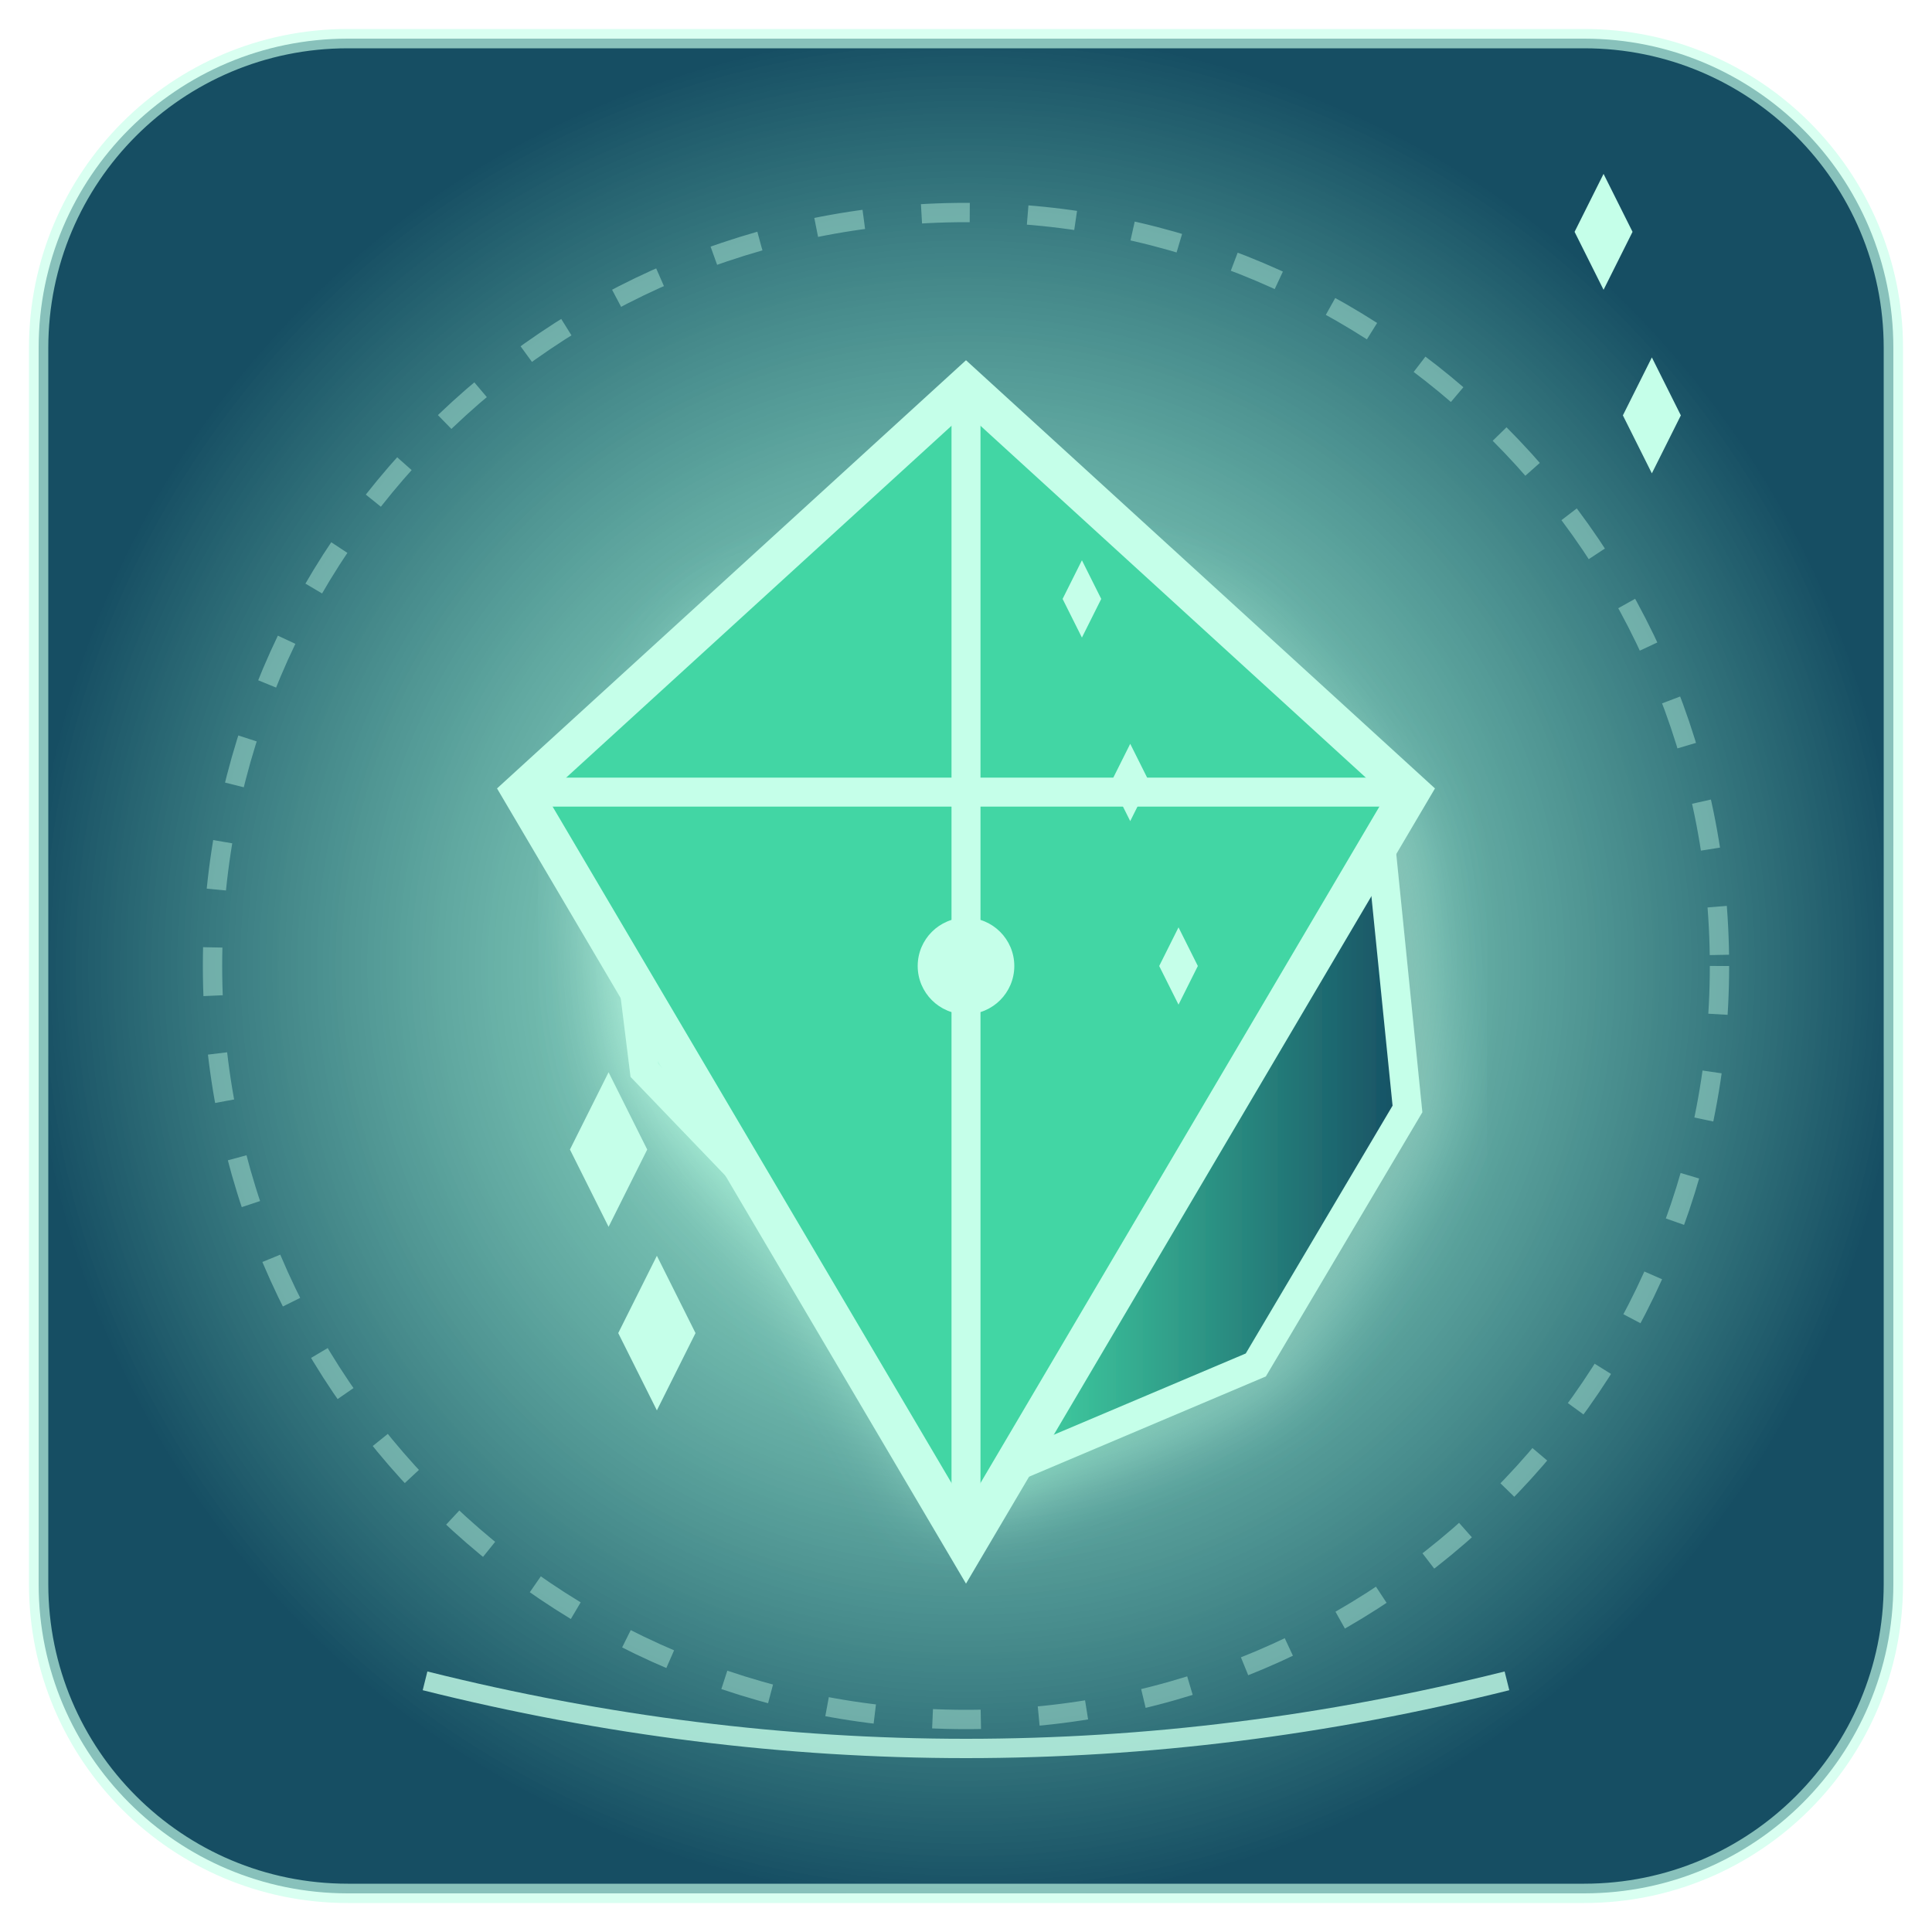
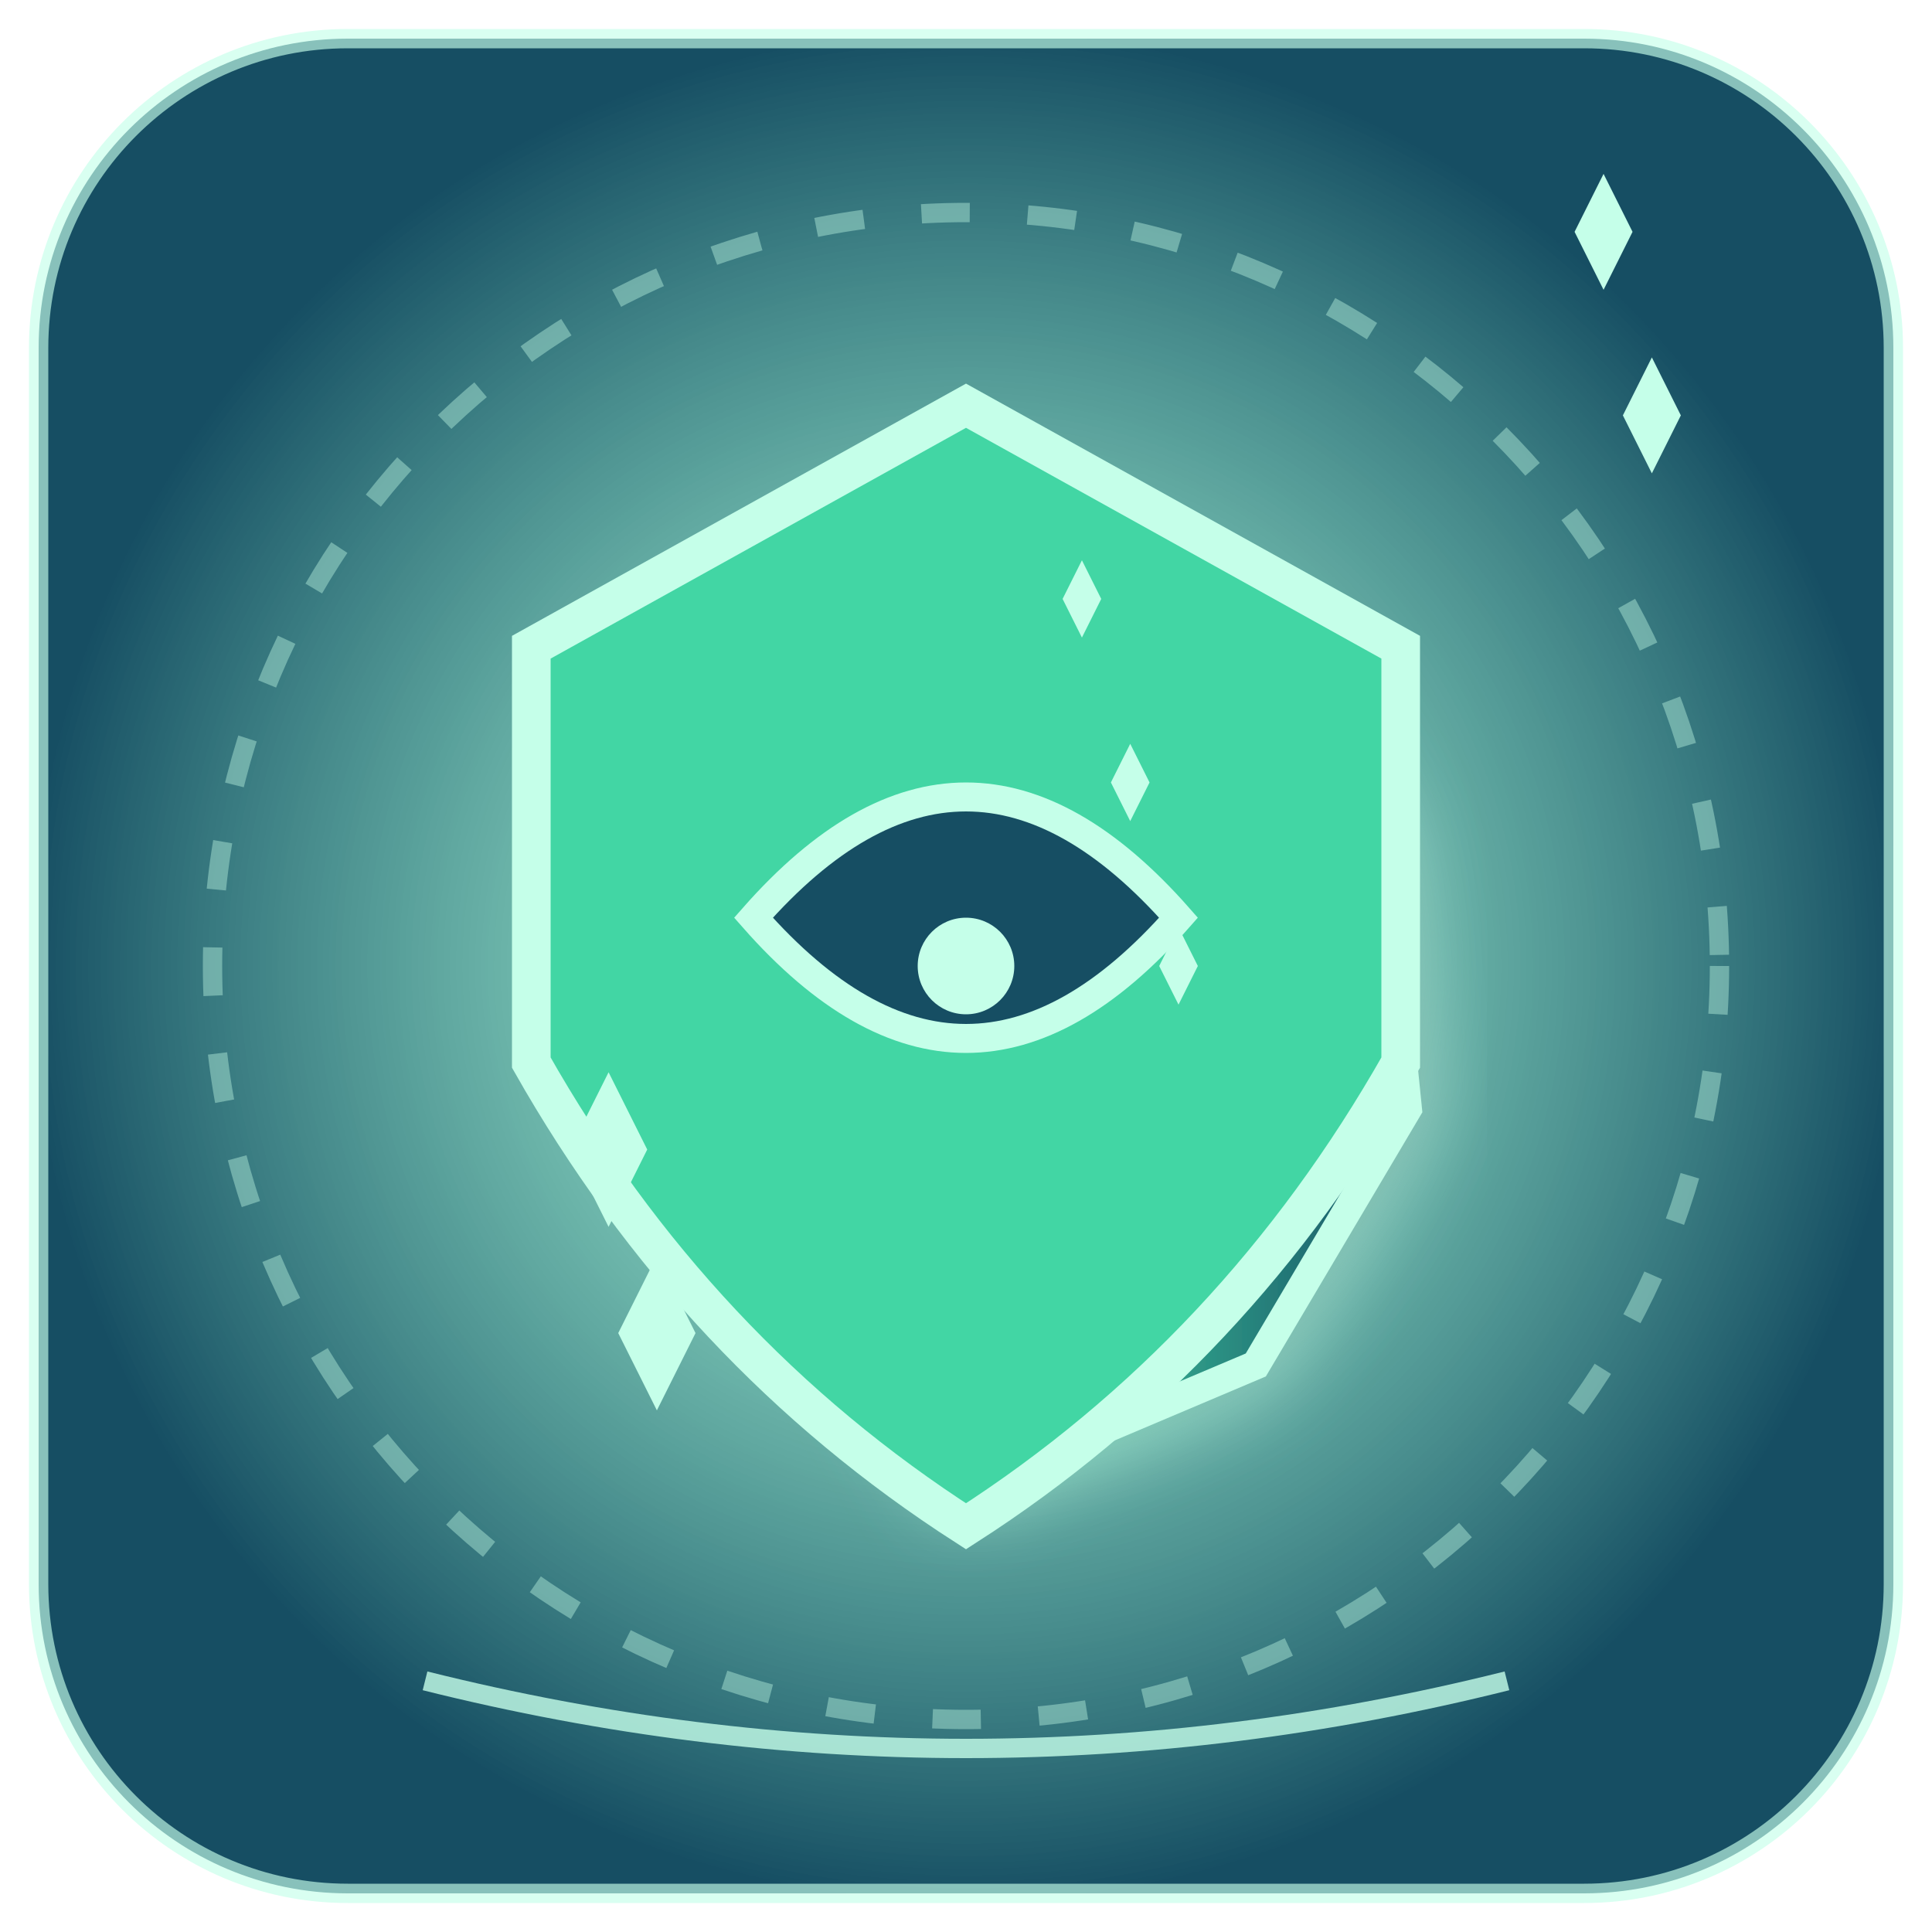
- <svg xmlns="http://www.w3.org/2000/svg" viewBox="0 0 200 200" role="img" aria-labelledby="title">
+ <svg xmlns="http://www.w3.org/2000/svg" viewBox="0 0 200 200" data-gift-id="gemstone-n04" role="img" aria-labelledby="title">
  <defs>
    <radialGradient id="bg">
      <stop stop-color="#42D6A4" stop-opacity=".42" />
      <stop offset="1" stop-color="#164E63" />
    </radialGradient>
    <linearGradient id="metal">
      <stop stop-color="#C5FFE9" />
      <stop offset=".5" stop-color="#42D6A4" />
      <stop offset="1" stop-color="#164E63" />
    </linearGradient>
    <filter id="glow">
      <feGaussianBlur stdDeviation="4" result="x" />
      <feMerge>
        <feMergeNode in="x" />
        <feMergeNode in="SourceGraphic" />
      </feMerge>
    </filter>
  </defs>
  <rect x="4" y="4" width="192" height="192" rx="32" fill="url(#bg)" stroke="#C5FFE9" stroke-opacity=".65" stroke-width="2" />
  <circle cx="100" cy="100" r="78" fill="none" stroke="#C5FFE9" stroke-opacity=".4" stroke-width="2" stroke-dasharray="5 6" />
  <polygon points="100.0,61.0 124.7,66.0 142.8,86.1 145.7,114.8 130.0,141.3 100.0,154.0 81.2,125.9 66.7,110.8 63.9,88.3 75.9,66.8" fill="url(#metal)" stroke="#C5FFE9" stroke-width="3" filter="url(#glow)" />
  <polygon points="100.0,79.0 114.1,80.6 125.7,91.7 128.5,109.3 119.4,126.7 100.0,136.0 91.8,111.3 83.8,105.3 81.0,93.8 86.5,81.4" fill="#164E63" stroke="#C5FFE9" stroke-width="2" />
-   <path d="M100 40 L146 82 L100 160 L54 82Z" fill="#42D6A4" stroke="#C5FFE9" stroke-width="4" />
-   <path d="M54 82 H146 M100 40 V160" stroke="#C5FFE9" stroke-width="3" />
+   <path d="M100 42 L145 67 V110 Q128 140 100 158 Q72 140 55 110 V67Z" fill="#42D6A4" stroke="#C5FFE9" stroke-width="4" />
+   <path d="M78 95 Q100 70 122 95 Q100 120 78 95Z" fill="#164E63" stroke="#C5FFE9" stroke-width="3" />
  <path d="M122 96 L124 100 L122 104 L120 100Z" fill="#C5FFE9" />
  <path d="M171 37 L174 43 L171 49 L168 43Z" fill="#C5FFE9" />
  <path d="M68 130 L72 138 L68 146 L64 138Z" fill="#C5FFE9" />
  <path d="M117 77 L119 81 L117 85 L115 81Z" fill="#C5FFE9" />
  <path d="M166 18 L169 24 L166 30 L163 24Z" fill="#C5FFE9" />
  <path d="M63 111 L67 119 L63 127 L59 119Z" fill="#C5FFE9" />
  <path d="M112 58 L114 62 L112 66 L110 62Z" fill="#C5FFE9" />
  <circle cx="100" cy="100" r="5" fill="#C5FFE9" />
  <path d="M44 174 Q100 188 156 174" fill="none" stroke="#C5FFE9" stroke-opacity=".8" stroke-width="2" />
</svg>
